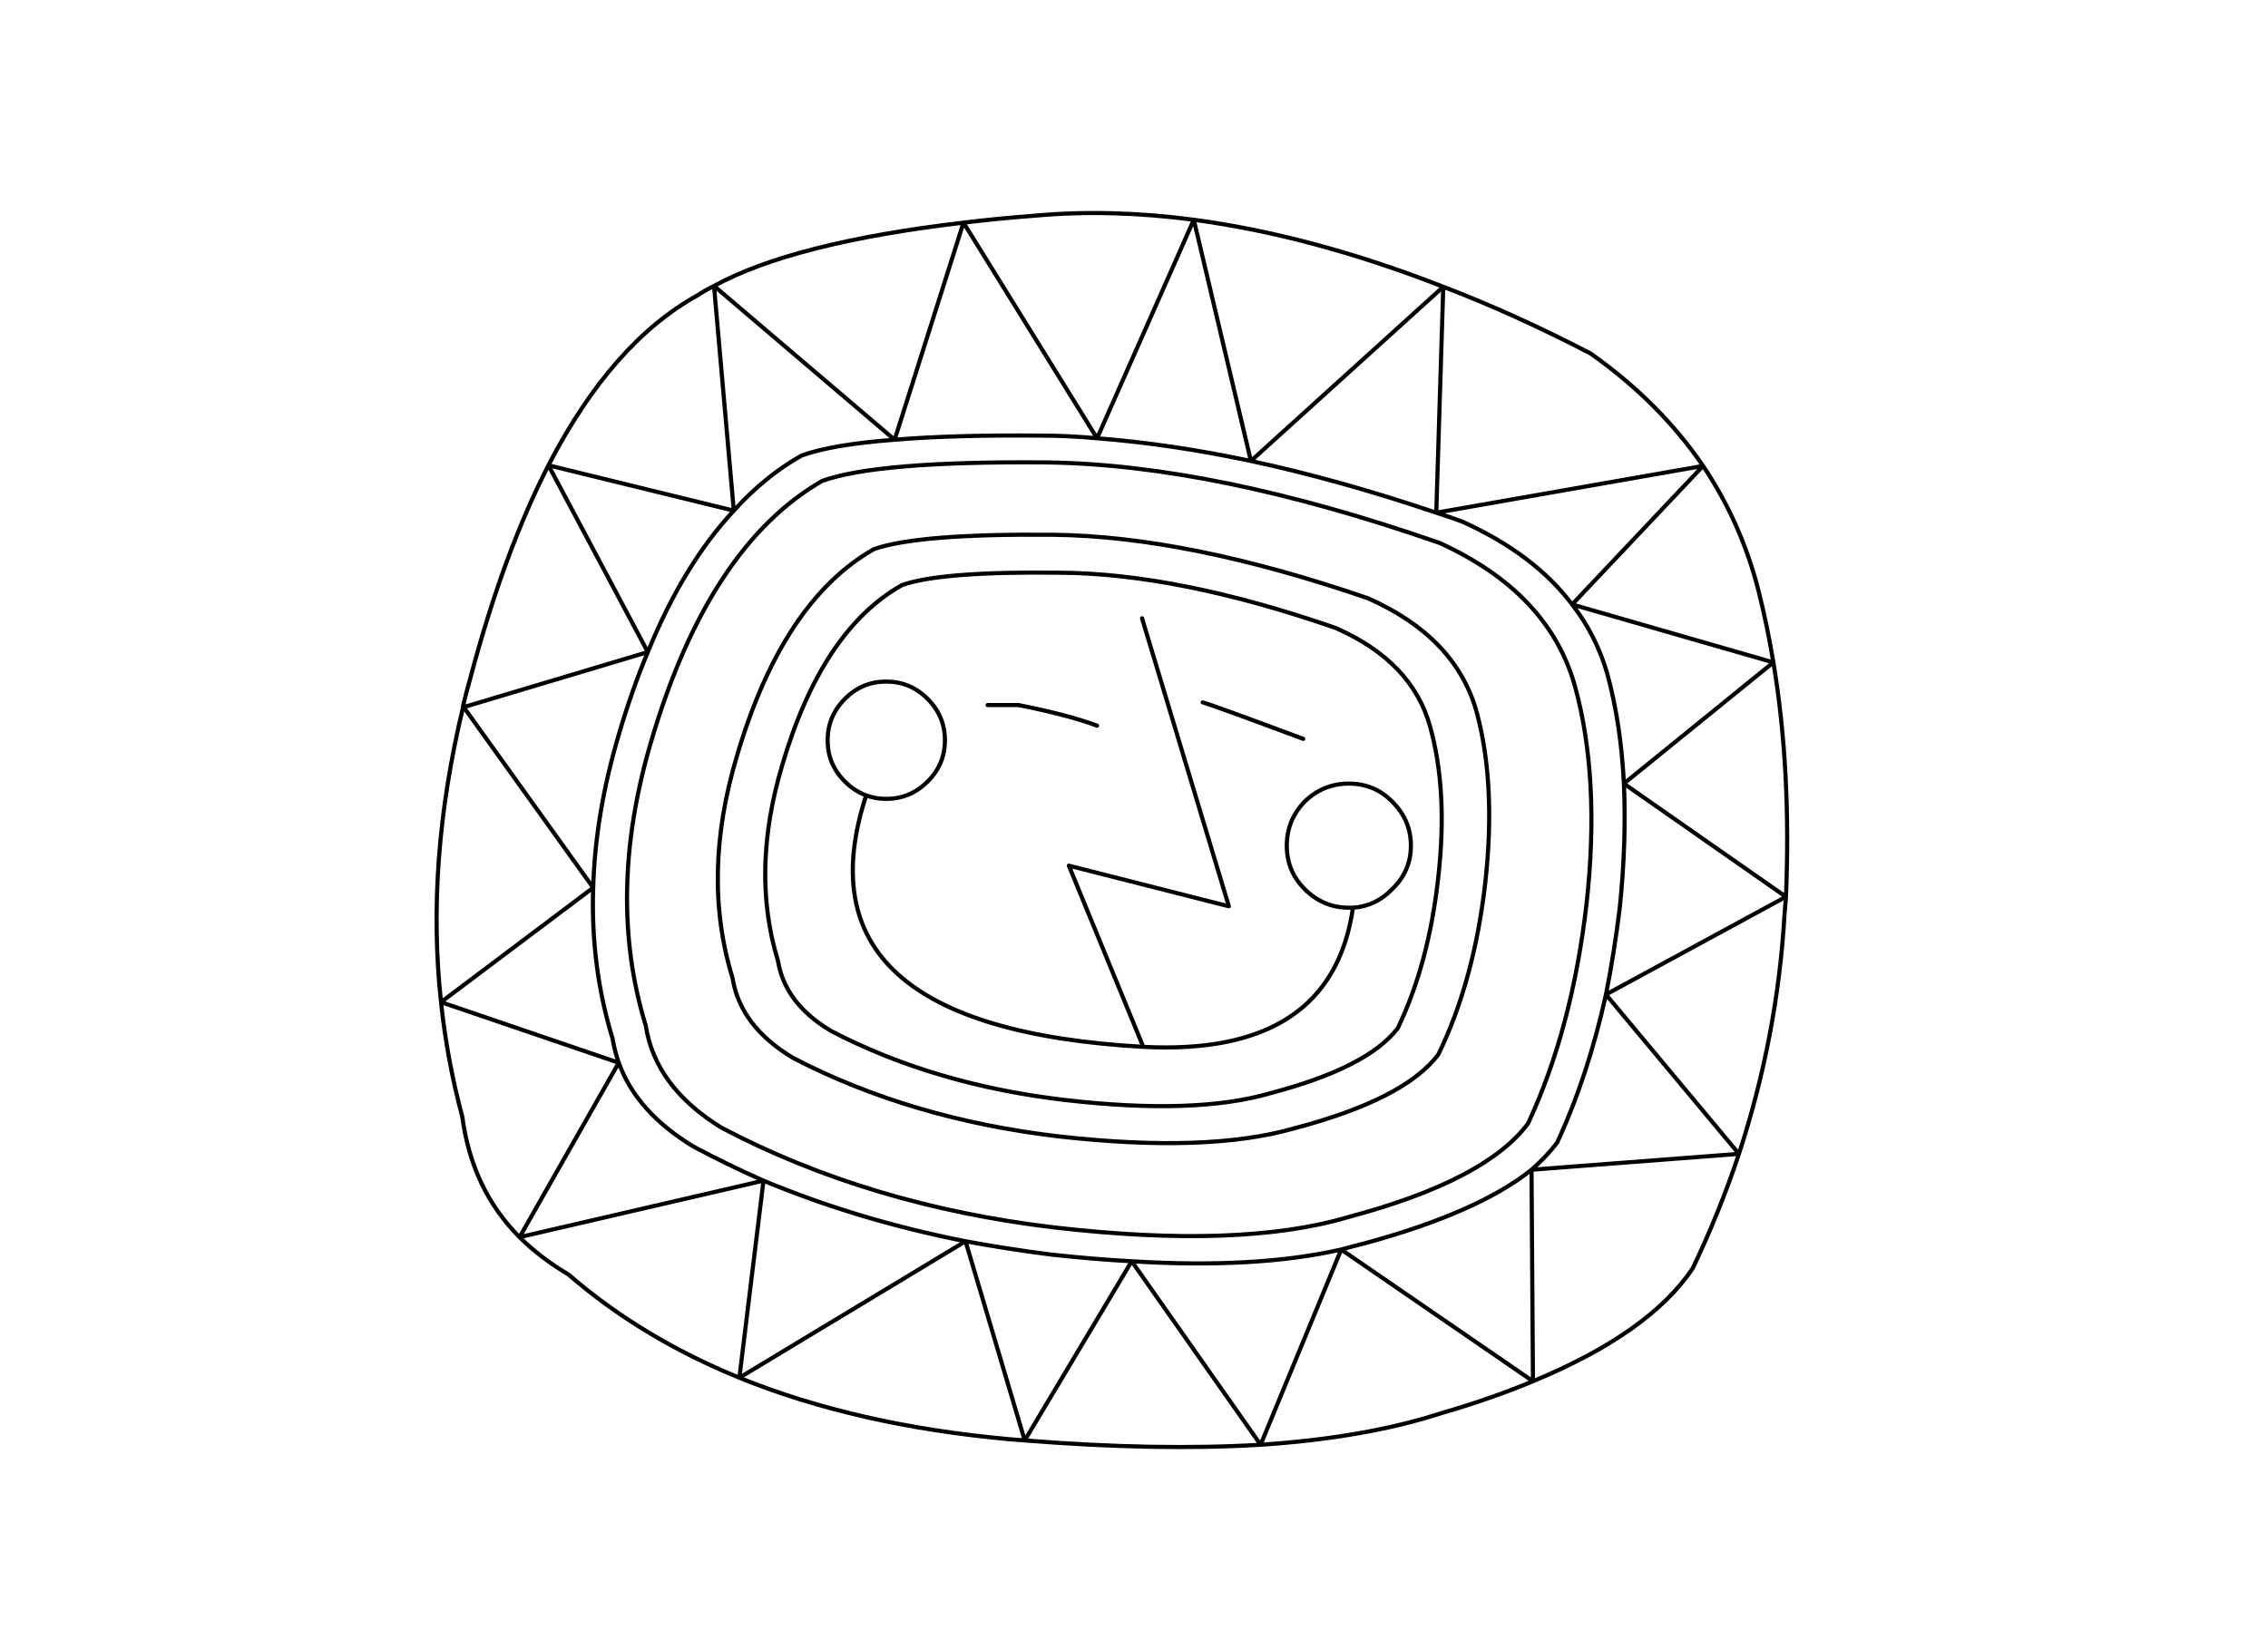
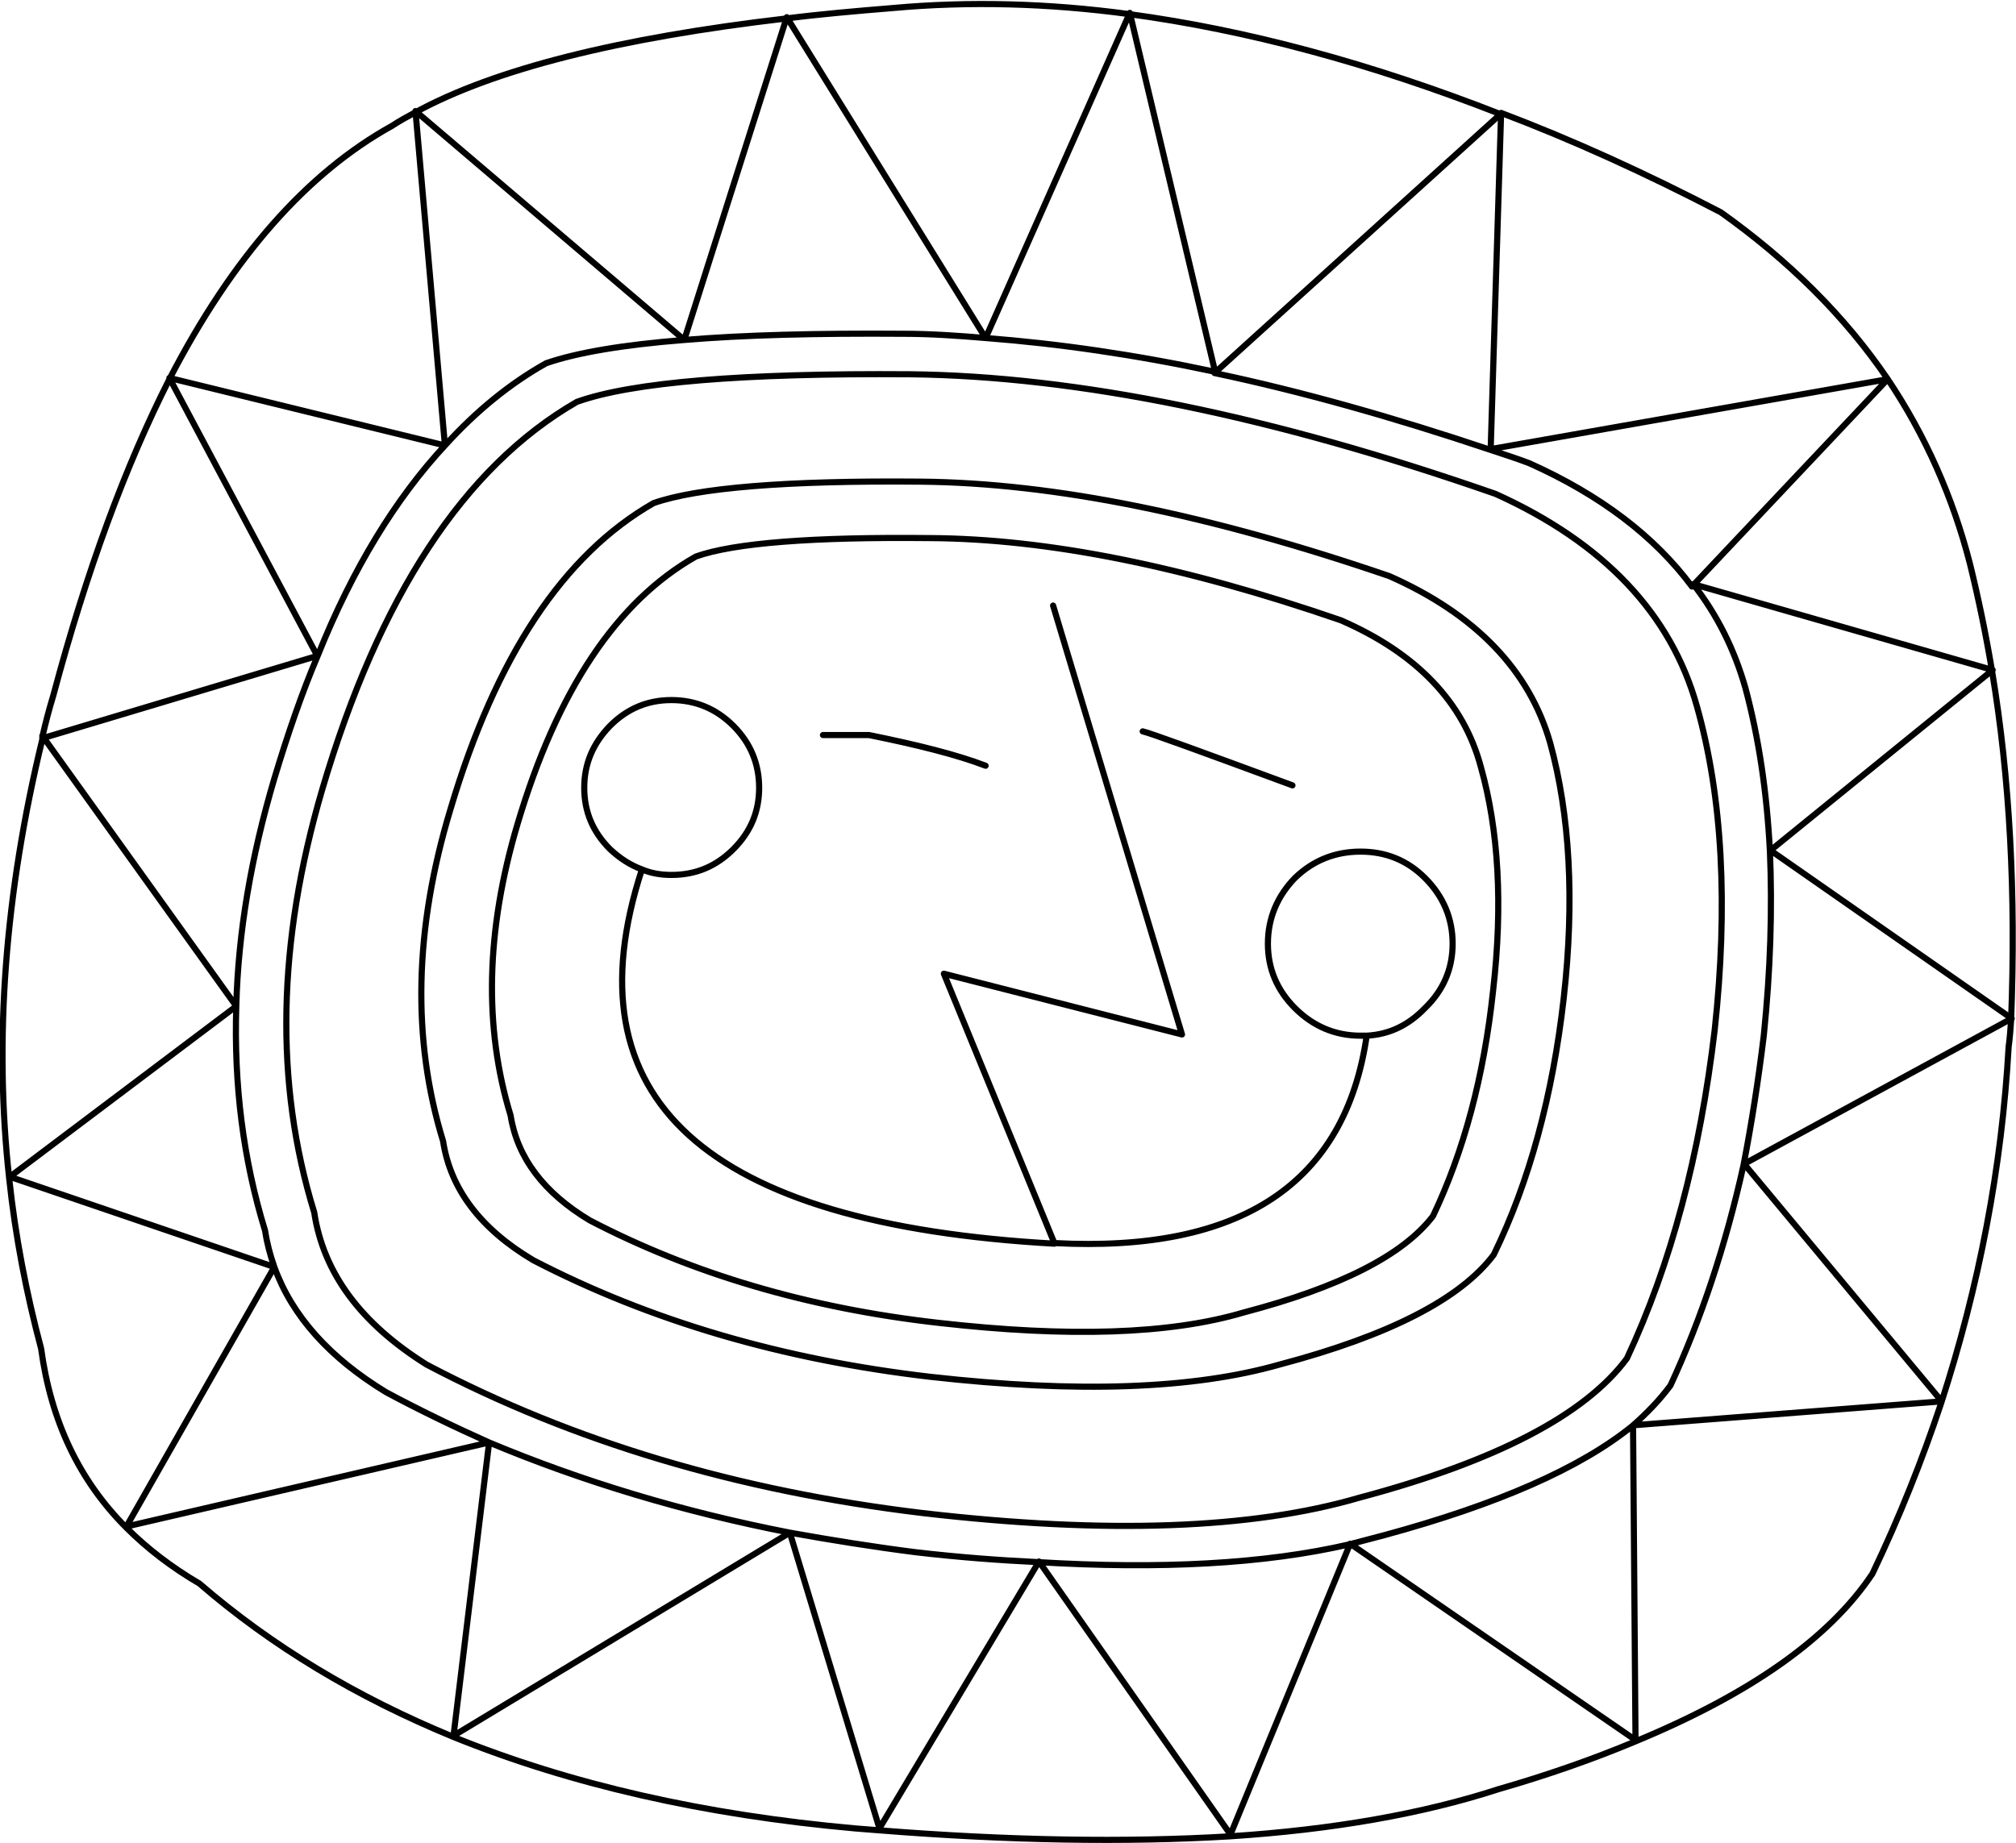
- <svg xmlns="http://www.w3.org/2000/svg" xmlns:xlink="http://www.w3.org/1999/xlink" version="1.1" preserveAspectRatio="none" x="0px" y="0px" width="550px" height="400px" viewBox="0 0 550 400">
-   <defs>
-     <path id="Layer0_0_1_STROKES" stroke="#000000" stroke-width="1" stroke-linejoin="round" stroke-linecap="round" fill="none" d=" M 413 113 Q 402.5 97.6 385.75 85.75 367.4 76.2 350 69.55 L 348.3 124.35 413 113 Q 422.2 126.7 426.4 143.1 428.55 151.6 430.05 160.65 434.4 186.7 433.1 217.5 432.9 219.65 432.75 221.8 431.05 251.25 421.7 279.85 417.05 293.85 410.5 307.6 400 323.3 371.75 335 361.7 339.2 349.65 342.7 331.25 348.7 305.7 350.4 280.45 351.9 248.5 349.35 246.5 349.2 244.7 349.05 207.75 345.7 179.3 334.15 155.55 324.45 137.85 309.1 131 305.05 126 300.05 114.45 288.5 112.1 270.8 108.45 257.25 106.95 243.05 103.25 209.1 112.3 171.5 112.3 171.35 112.3 171.15 113.1 167.85 114.1 164.3 122.15 134.05 133 112.85 148.4 83.05 169.3 71.55 171.1 70.35 173.15 69.35 192.35 58.85 233.65 54 241.85 53 251.05 52.3 269.4 50.65 289.5 53.3 318.25 57.15 350 69.55 L 303.35 111.8 Q 324.6 116.35 348.3 124.35 351.5 125.35 354.7 126.55 372.05 134.4 381.25 146.6 L 413 113 Z M 276.95 149.95 L 298 219.8 259.2 209.95 277.25 253.9 Q 322.9 256.25 328.1 220.15 327.6 220.15 327.1 220.15 320.9 220.15 316.4 215.65 312.05 211.3 312.05 205.1 312.05 198.9 316.4 194.4 320.9 190.05 327.1 190.05 333.3 190.05 337.6 194.4 342.15 198.9 342.15 205.1 342.15 211.3 337.6 215.65 333.6 219.8 328.1 220.15 M 303.35 111.8 Q 283.65 107.65 266.05 106.3 259.05 105.65 252.55 105.65 231.3 105.45 216.95 106.65 201.7 107.8 194.35 110.5 185.5 115.5 177.95 123.85 165.75 136.9 157.1 158.15 153.25 167.3 150.05 178.2 144.35 197.4 143.85 215.3 143.2 234.35 148.55 251.9 149.05 254.9 150.05 257.75 154.4 269.8 168.3 278.15 176.45 282.5 185.15 286.35 208.05 295.9 234.15 301.05 244.15 302.9 254.7 304.25 265.05 305.4 274.45 305.9 304.5 307.75 325.25 303.05 328.1 302.25 330.95 301.55 358.5 294.05 371.4 283.7 375.05 280.5 377.6 277.15 385.1 260.95 389.45 241.2 391.45 231.2 392.8 220.15 394.45 204.1 393.8 190.05 393.1 175.7 389.8 163.5 387.1 154.1 381.25 146.6 L 430.05 160.65 393.8 190.05 433.1 217.5 389.45 241.2 421.7 279.85 371.4 283.7 371.75 335 325.25 303.05 305.7 350.4 274.45 305.9 248.5 349.35 234.15 301.05 179.3 334.15 185.15 286.35 126 300.05 150.05 257.75 106.95 243.05 143.85 215.3 112.45 171.5 112.3 171.5 M 331.75 145.1 Q 287.95 130.05 255.4 129.7 222.6 129.4 211.9 133.2 189.85 145.75 178.8 183.05 169.95 212.3 177.65 237.2 179.5 248.9 192.35 256.6 220.95 271.45 257.05 275.65 293 279.65 313.9 273.65 340.65 266.6 348.8 255.75 357.5 237.85 360.2 213.95 362.85 189.9 358 172.35 352.85 154.45 331.75 145.1 Z M 384.75 219.15 Q 388.1 188.7 381.9 166.3 375.55 143.75 349.15 131.7 294.5 112.65 253.7 112.15 212.75 111.8 199.35 116.65 171.8 132.55 157.9 179.85 146.9 217.15 156.6 248.75 158.9 263.6 174.95 273.5 210.75 292.35 255.7 297.7 300.85 302.9 326.9 295.2 360.2 286.35 370.55 272.5 381.25 249.55 384.75 219.15 Z M 323.9 152.3 Q 285.65 139.05 256.9 138.9 228.15 138.55 218.75 141.9 199.35 152.8 189.7 185.55 182 211.3 188.65 233 190.35 243.4 201.55 250.05 226.6 263.1 258.4 266.8 290 270.45 308.2 265.1 331.6 258.95 338.95 249.4 346.5 233.7 348.8 212.65 351.15 191.75 346.8 176.2 342.45 160.45 323.9 152.3 Z M 277.25 253.9 Q 191.7 249.05 210.05 192.9 207.25 191.9 204.9 189.55 200.7 185.4 200.7 179.55 200.7 173.7 204.9 169.5 209.05 165.3 214.9 165.3 220.75 165.3 224.95 169.5 229.15 173.7 229.15 179.55 229.15 185.4 224.95 189.55 220.75 193.75 214.9 193.75 212.25 193.75 210.05 192.9 M 239.5 171 L 247 171 Q 258.9 173.35 266.05 176 M 291.65 170.35 Q 293.65 170.85 316.05 179.2 M 173.15 69.35 L 216.95 106.65 233.65 54 266.05 106.3 289.5 53.3 303.35 111.8 M 133 112.85 L 177.95 123.85 173.15 69.35 M 112.3 171.15 L 112.45 171.5 157.1 158.15 133 112.85" />
-   </defs>
+ <svg xmlns="http://www.w3.org/2000/svg" version="1.1" id="Layer_1" x="0px" y="0px" viewBox="105.4 51.2 328.5 300.3" enable-background="new 105.4 51.2 328.5 300.3" xml:space="preserve">
  <g transform="matrix( 1, 0, 0, 1, 0,0) ">
-     <use xlink:href="#Layer0_0_1_STROKES" />
+     <g>
+       <path id="Layer0_0_1_STROKES" fill="none" stroke="#000000" stroke-linecap="round" stroke-linejoin="round" d="M413,113    c-7-10.3-16.1-19.3-27.2-27.2C373.5,79.4,361.6,74,350,69.6l-1.7,54.8L413,113c6.1,9.1,10.6,19.2,13.4,30.1    c1.4,5.7,2.6,11.5,3.6,17.5c2.9,17.4,3.9,36.3,3.1,56.9c-0.1,1.4-0.2,2.9-0.4,4.3c-1.1,19.6-4.8,39-11,58.1    c-3.1,9.3-6.8,18.6-11.2,27.8c-7,10.5-19.9,19.6-38.8,27.4c-6.7,2.8-14.1,5.4-22.1,7.7c-12.3,4-26.9,6.6-43.9,7.7    c-16.8,1-35.9,0.7-57.2-1c-1.3-0.1-2.6-0.2-3.8-0.3c-24.6-2.2-46.4-7.2-65.4-14.9c-15.8-6.5-29.6-14.8-41.4-25    c-4.6-2.7-8.5-5.7-11.9-9.1c-7.7-7.7-12.3-17.4-13.9-29.2c-2.4-9-4.2-18.3-5.2-27.7c-2.5-22.6-0.7-46.5,5.4-71.6    c0-0.1,0-0.2,0-0.4c0.5-2.2,1.1-4.5,1.8-6.8c5.4-20.2,11.7-37.3,18.9-51.5c10.3-19.9,22.4-33.6,36.3-41.3c1.2-0.8,2.5-1.5,3.8-2.2    c12.8-7,33-12.1,60.5-15.3c5.5-0.7,11.3-1.2,17.4-1.7c12.2-1.1,25.1-0.8,38.4,1c19.2,2.6,39.3,8,60.5,16.3l-46.6,42.2    c14.2,3,29.1,7.2,44.9,12.5c2.1,0.7,4.3,1.4,6.4,2.2c11.6,5.2,20.4,11.9,26.5,20.1L413,113z M277,149.9l21,69.9l-38.8-9.9l18,43.9    c30.4,1.6,47.4-9.7,50.9-33.8c-0.3,0-0.7,0-1,0c-4.1,0-7.7-1.5-10.7-4.5c-2.9-2.9-4.4-6.4-4.4-10.5s1.5-7.7,4.4-10.7    c3-2.9,6.6-4.3,10.7-4.3c4.1,0,7.6,1.4,10.5,4.3c3,3,4.5,6.6,4.5,10.7s-1.5,7.6-4.5,10.5c-2.7,2.8-5.8,4.3-9.5,4.5 M303.4,111.8    c-13.1-2.8-25.6-4.6-37.3-5.5c-4.7-0.4-9.2-0.7-13.5-0.7c-14.2-0.1-26,0.2-35.6,1c-10.2,0.8-17.7,2.1-22.6,3.8    c-5.9,3.3-11.4,7.8-16.4,13.3c-8.1,8.7-15.1,20.1-20.8,34.3c-2.6,6.1-4.9,12.8-7.1,20.1c-3.8,12.8-5.9,25.2-6.2,37.1    c-0.4,12.7,1.1,24.9,4.7,36.6c0.3,2,0.8,3.9,1.5,5.9c2.9,8,9,14.8,18.2,20.4c5.4,2.9,11,5.6,16.8,8.2c15.3,6.4,31.6,11.3,49,14.7    c6.7,1.2,13.5,2.3,20.6,3.2c6.9,0.8,13.5,1.3,19.8,1.6c20,1.2,37,0.3,50.8-2.9c1.9-0.5,3.8-1,5.7-1.5c18.4-5,31.9-10.9,40.4-17.8    c2.4-2.1,4.5-4.3,6.2-6.6c5-10.8,9-22.8,11.9-35.9c1.3-6.7,2.4-13.7,3.3-21.1c1.1-10.7,1.4-20.7,1-30.1c-0.5-9.6-1.8-18.4-4-26.6    c-1.8-6.3-4.6-11.9-8.5-16.9l48.8,14l-36.2,29.4l39.3,27.4l-43.6,23.7l32.2,38.7l-50.3,3.9l0.4,51.3l-46.5-32l-19.5,47.4    l-31.2-44.5l-26,43.5L234.1,301l-54.8,33.1l5.8-47.8L126,300l24.1-42.3l-43.1-14.7l36.9-27.8l-31.4-43.8h-0.1 M331.8,145.1    c-29.2-10-54.6-15.2-76.4-15.4c-21.9-0.2-36.4,1-43.5,3.5c-14.7,8.4-25.7,25-33.1,49.9c-5.9,19.5-6.3,37.5-1.2,54.1    c1.2,7.8,6.1,14.3,14.7,19.4c19.1,9.9,40.6,16.2,64.7,19c24,2.7,42.9,2,56.9-2c17.8-4.7,29.5-10.7,34.9-17.9    c5.8-11.9,9.6-25.9,11.4-41.8c1.8-16,1-29.9-2.2-41.6C354.6,160.4,345.8,151.3,331.8,145.1z M384.8,219.1    c2.2-20.3,1.3-37.9-2.9-52.8c-4.2-15-15.1-26.6-32.8-34.6c-36.4-12.7-68.2-19.2-95.4-19.5c-27.3-0.2-45.4,1.3-54.3,4.5    c-18.4,10.6-32.2,31.7-41.5,63.2c-7.3,24.9-7.8,47.8-1.3,68.9c1.5,9.9,7.6,18.1,18.3,24.8c23.9,12.6,50.8,20.6,80.8,24.2    c30.1,3.5,53.8,2.6,71.2-2.5c22.2-5.9,36.8-13.5,43.6-22.7C377.7,257.2,382.4,239.4,384.8,219.1z M323.9,152.3    c-25.5-8.8-47.8-13.3-67-13.4c-19.2-0.2-31.9,0.8-38.1,3c-12.9,7.3-22.6,21.8-29.1,43.7c-5.1,17.2-5.5,33-1.1,47.4    c1.1,6.9,5.4,12.6,12.9,17.1c16.7,8.7,35.6,14.3,56.8,16.7c21.1,2.4,37.7,1.9,49.8-1.7c15.6-4.1,25.9-9.3,30.8-15.7    c5-10.5,8.3-22.7,9.8-36.8c1.6-13.9,0.9-26.1-2-36.4C343.9,165.7,336.3,157.7,323.9,152.3z M277.2,253.9    c-57-3.2-79.4-23.6-67.2-61c-1.9-0.7-3.6-1.8-5.2-3.3c-2.8-2.8-4.2-6.1-4.2-10s1.4-7.2,4.2-10.1c2.8-2.8,6.1-4.2,10-4.2    c3.9,0,7.3,1.4,10.1,4.2c2.8,2.8,4.2,6.2,4.2,10.1c0,3.9-1.4,7.2-4.2,10c-2.8,2.8-6.1,4.2-10.1,4.2c-1.8,0-3.4-0.3-4.8-0.9     M239.5,171h7.5c7.9,1.6,14.3,3.2,19,5 M291.6,170.4c1.3,0.3,9.5,3.3,24.4,8.8 M173.1,69.3l43.8,37.3L233.6,54l32.4,52.3l23.5-53    l13.9,58.5 M133,112.8l44.9,11l-4.8-54.5 M112.3,171.1l0.1,0.4l44.7-13.4L133,112.8" />
+     </g>
  </g>
</svg>
